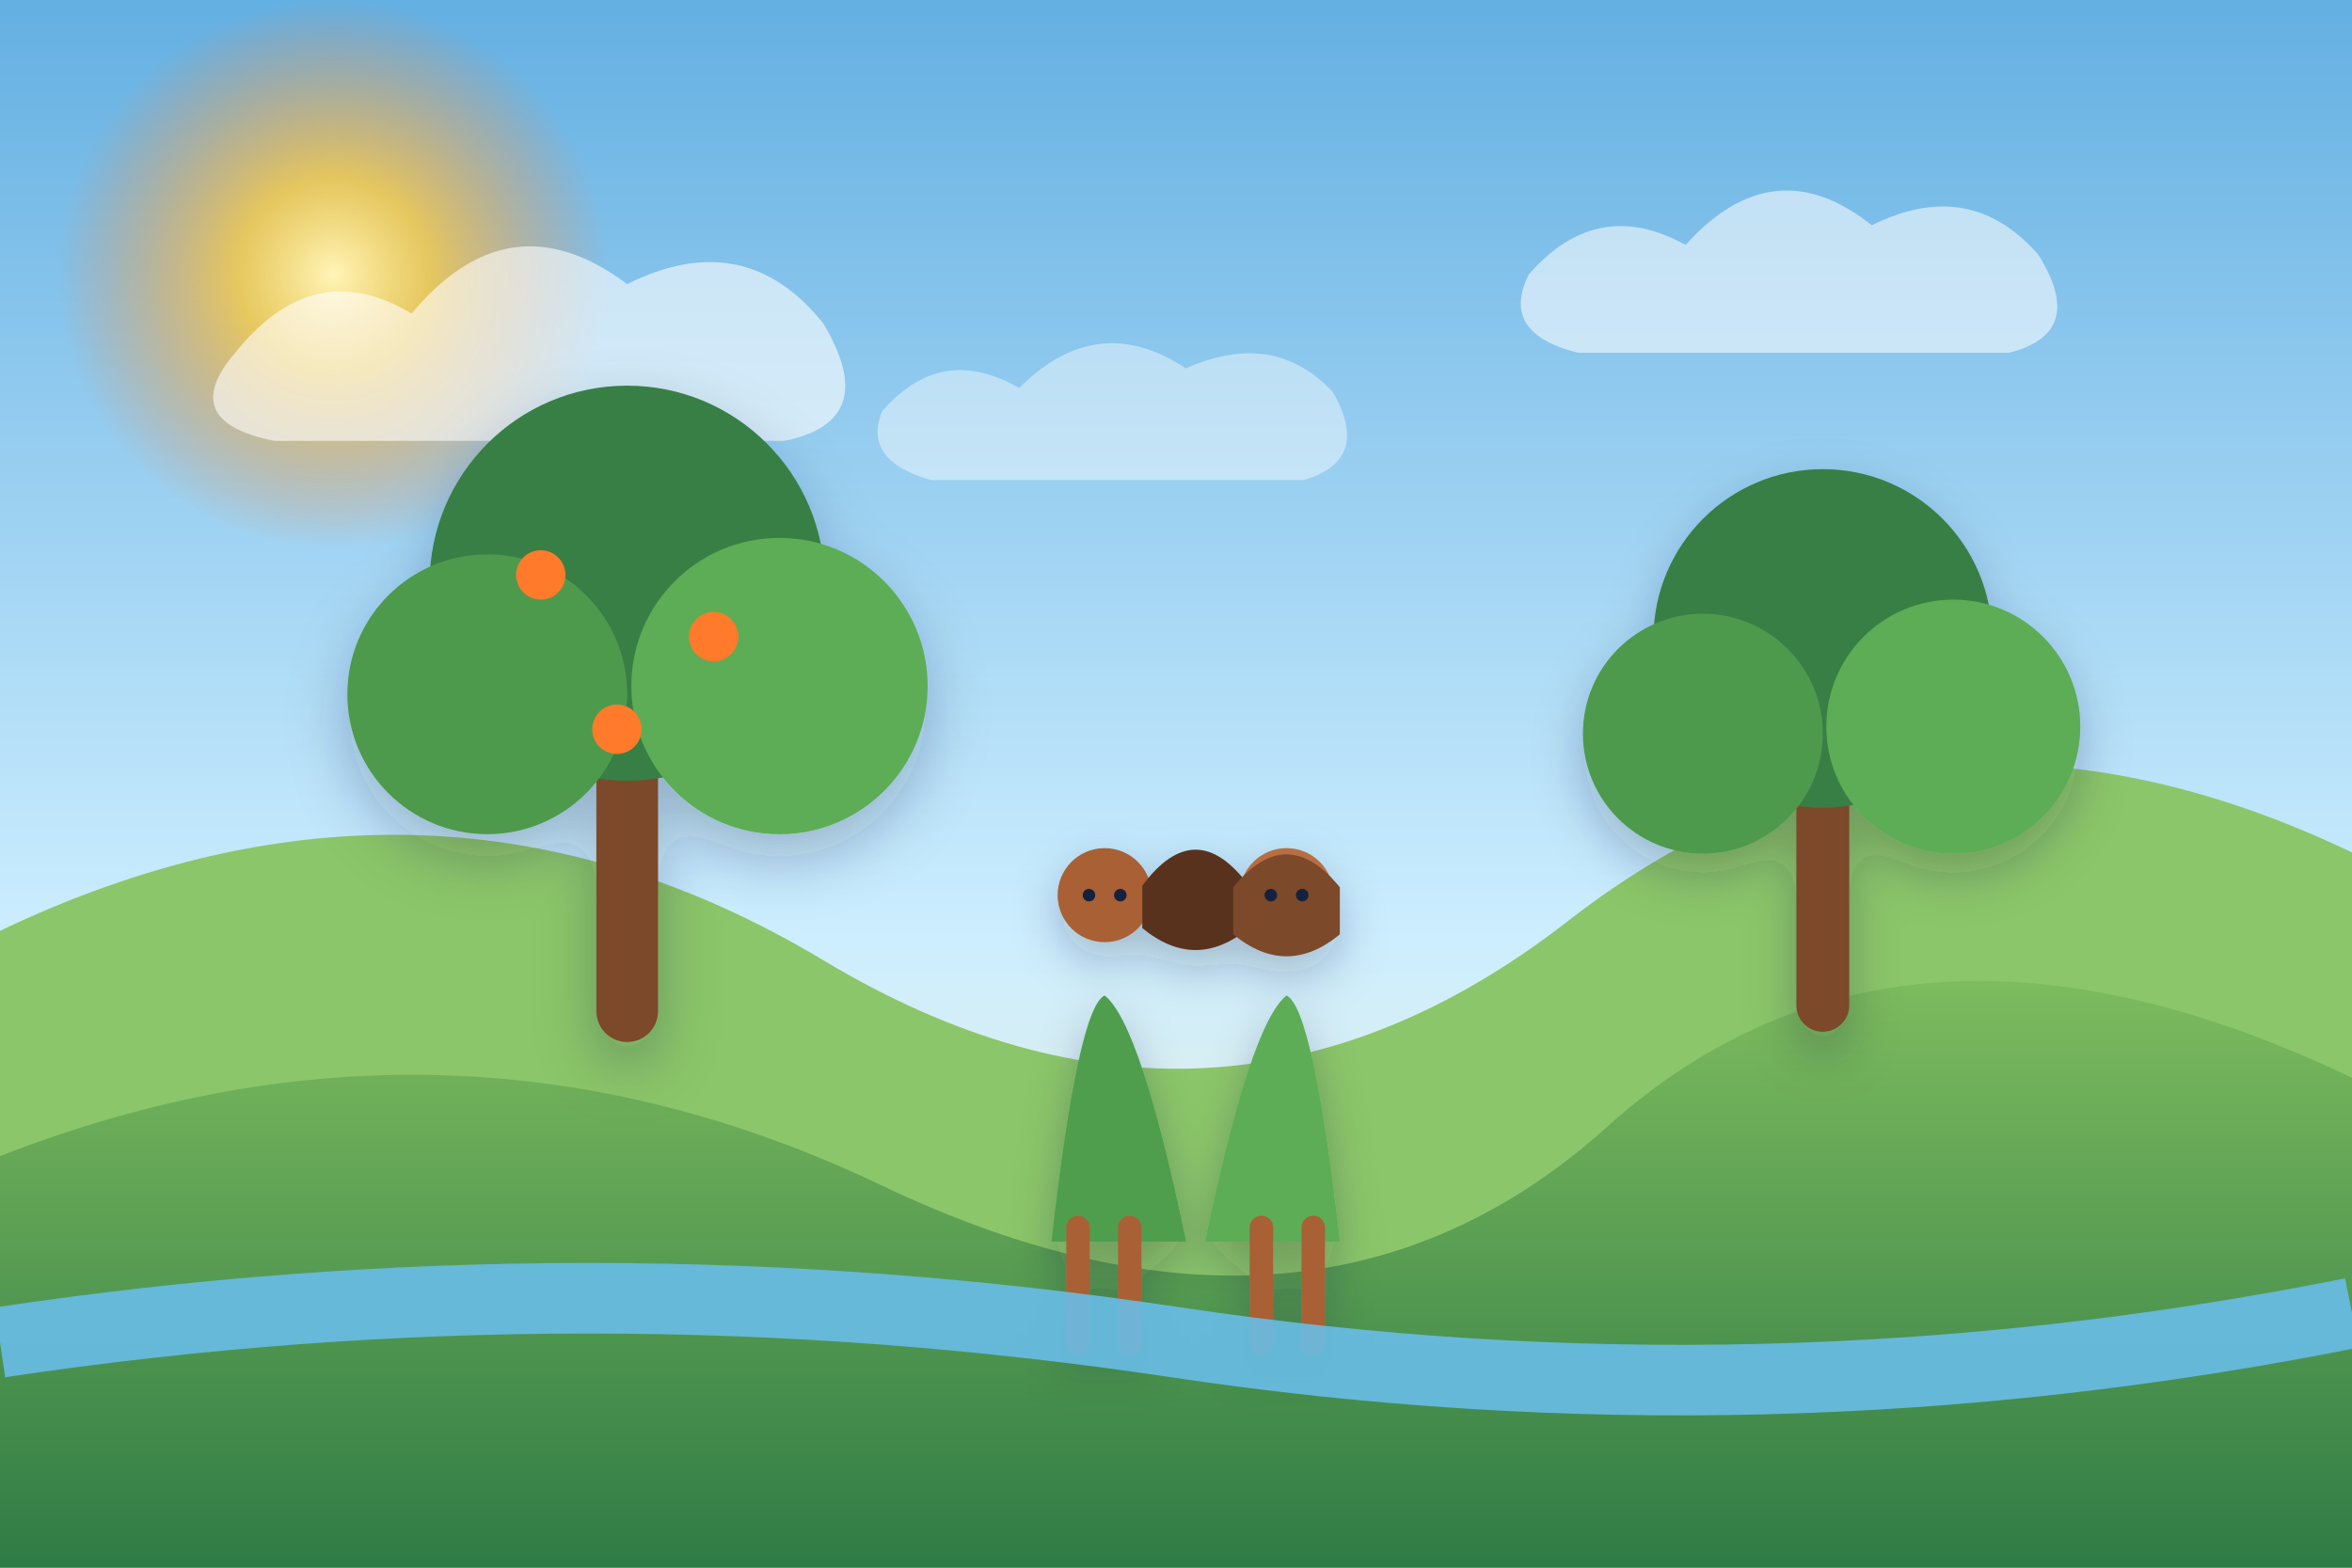
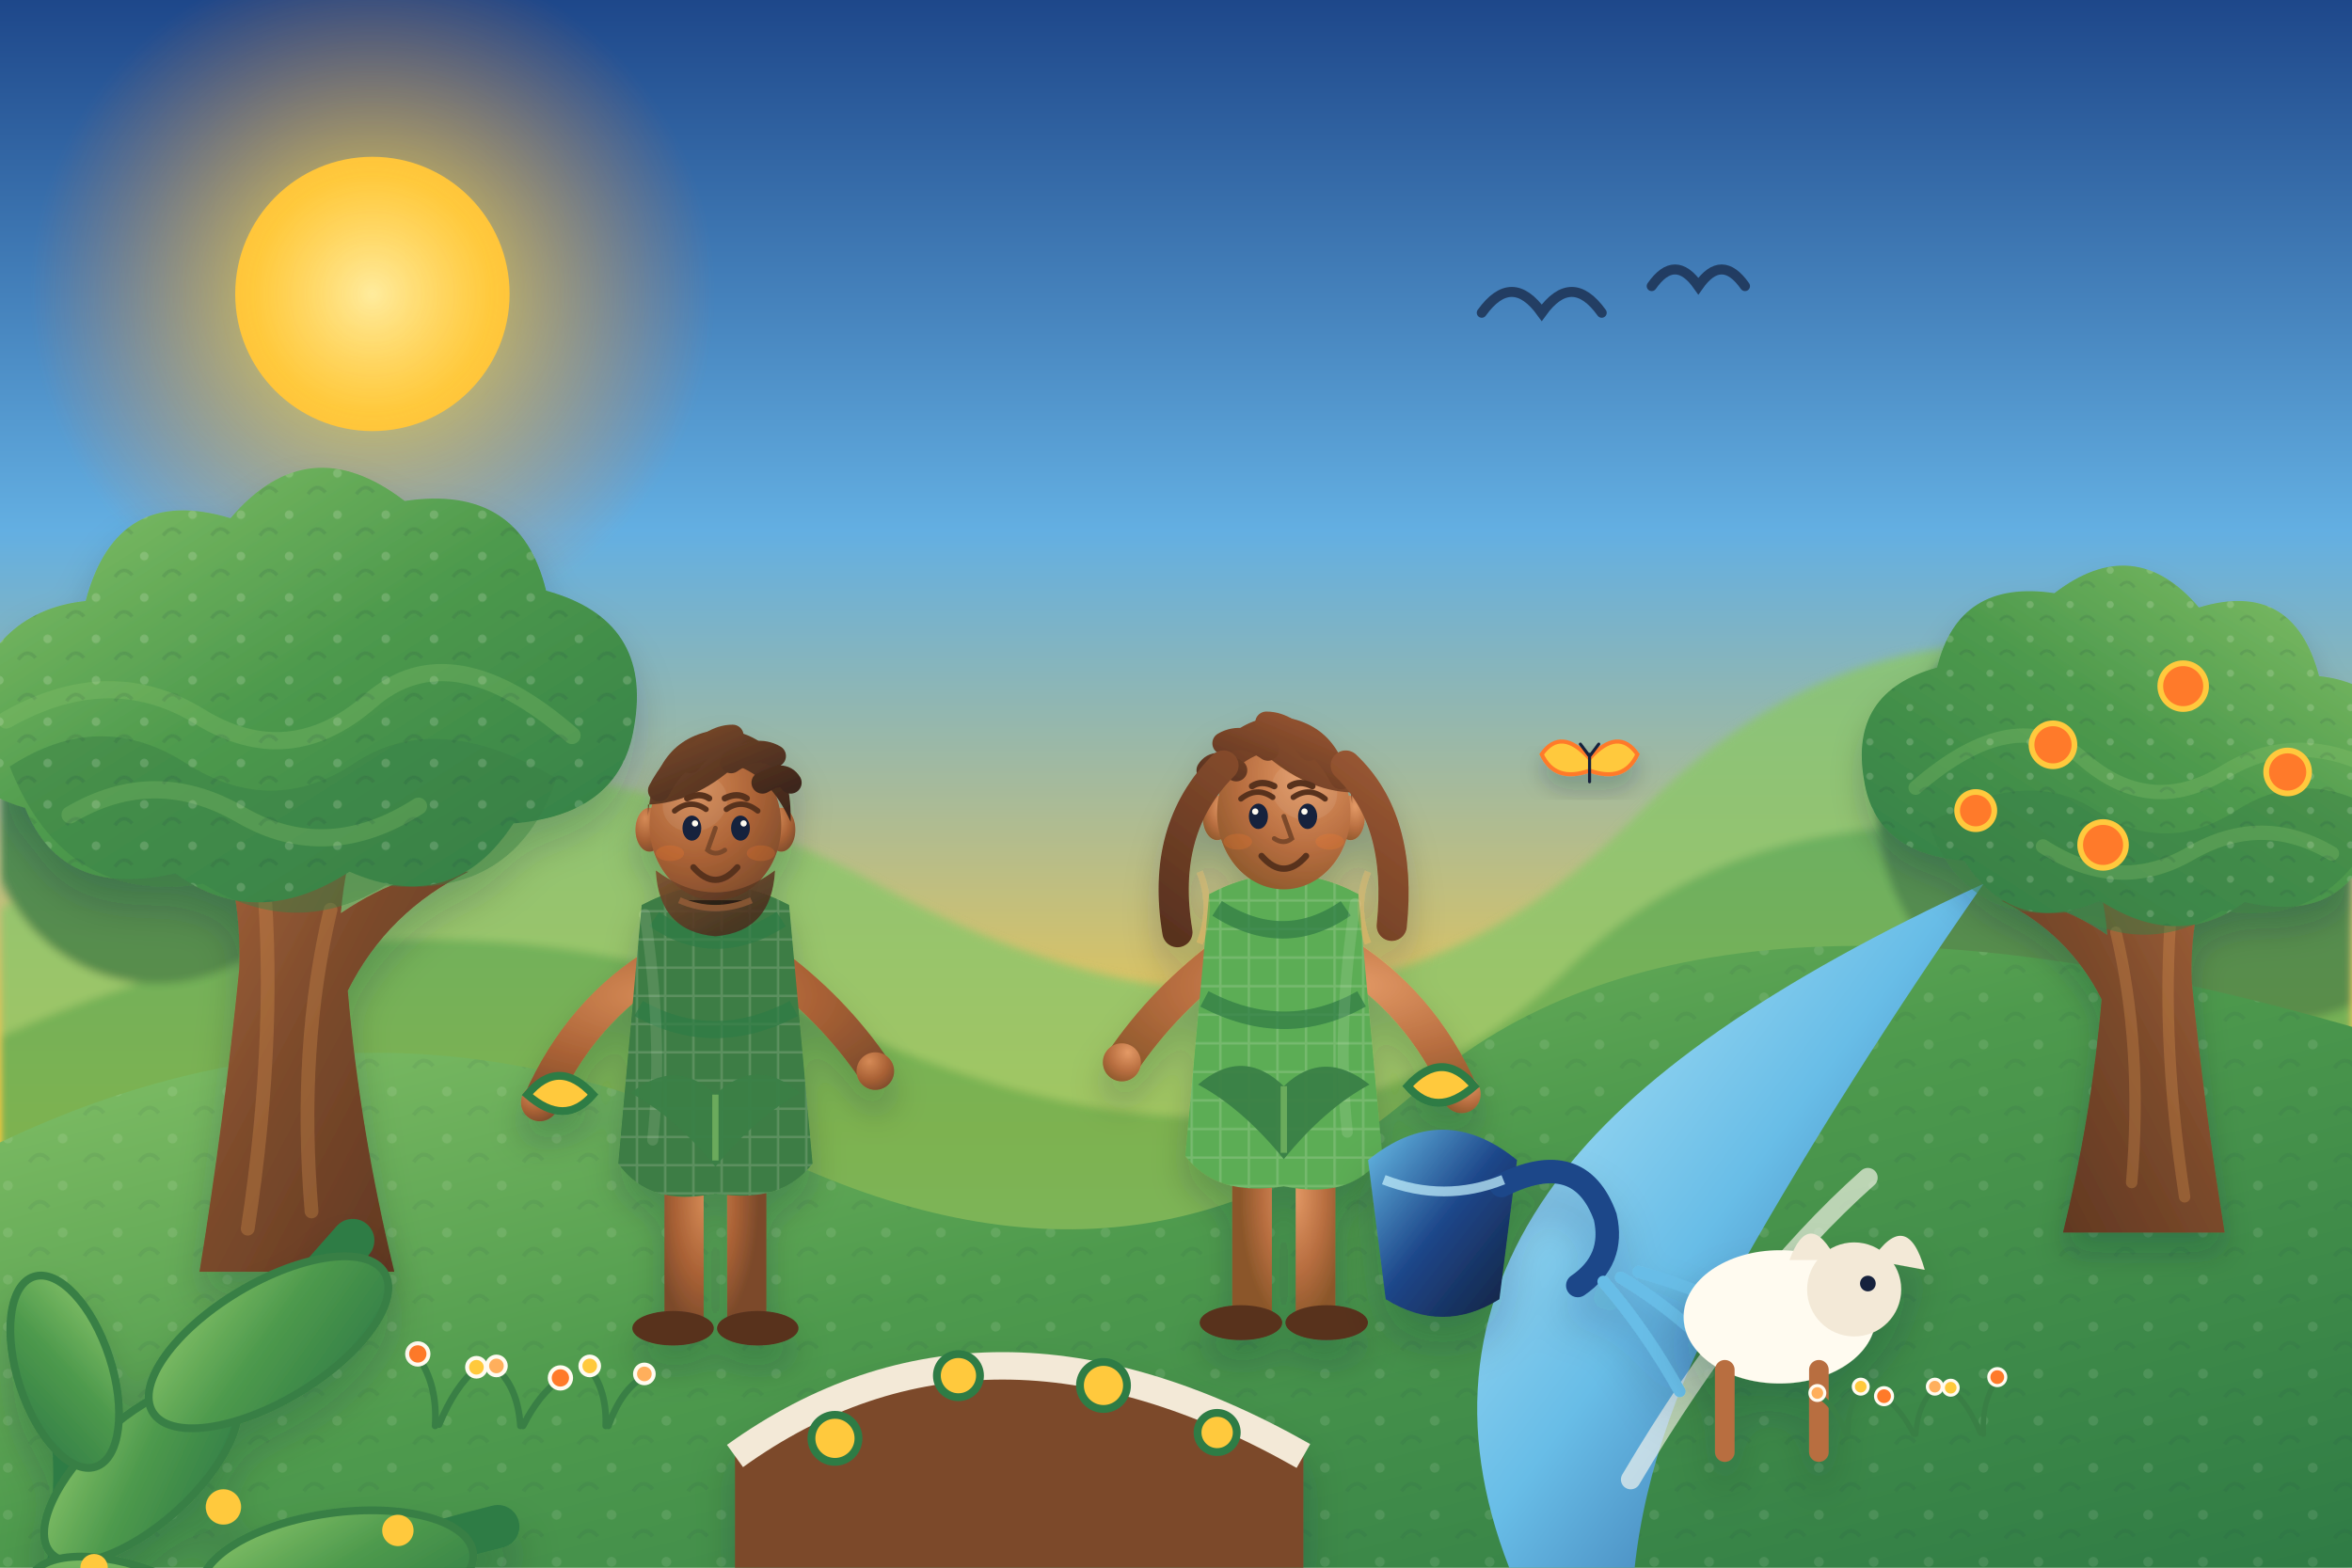
- <svg xmlns="http://www.w3.org/2000/svg" width="1200" height="800" viewBox="0 0 1200 800" role="img" aria-label="Adão e Eva cuidando do jardim do Éden">
+ <svg xmlns="http://www.w3.org/2000/svg" width="1200" height="800" viewBox="0 0 1200 800" role="img" aria-label="Adão planta e Eva cuida das flores em um Éden cheio de animais, água e vida">
  <defs>
    <linearGradient id="creamLight" x1="0" y1="0" x2="0" y2="1">
      <stop stop-color="#FFFBF0" />
      <stop offset="1" stop-color="#F3E9D7" />
    </linearGradient>
    <linearGradient id="daySky" x1="0" y1="0" x2="0" y2="1">
      <stop stop-color="#63AFE2" />
      <stop offset=".6" stop-color="#CDEEFF" />
      <stop offset="1" stop-color="#FFF1C7" />
    </linearGradient>
    <linearGradient id="morningSky" x1="0" y1="0" x2="0" y2="1">
      <stop stop-color="#4B779A" />
      <stop offset=".4" stop-color="#F7A064" />
      <stop offset=".8" stop-color="#FCE0B0" />
      <stop offset="1" stop-color="#FFF5D6" />
    </linearGradient>
    <linearGradient id="sunsetSky" x1="0" y1="0" x2="0" y2="1">
      <stop stop-color="#14213D" />
      <stop offset=".35" stop-color="#1D4689" />
      <stop offset=".65" stop-color="#FF7A29" />
      <stop offset="1" stop-color="#FFC93C" />
    </linearGradient>
    <linearGradient id="nightSky" x1="0" y1="0" x2="0" y2="1">
      <stop stop-color="#07152F" />
      <stop offset=".6" stop-color="#14213D" />
      <stop offset="1" stop-color="#1D4689" />
    </linearGradient>
    <linearGradient id="stormSky" x1="0" y1="0" x2="0" y2="1">
      <stop stop-color="#121D2B" />
      <stop offset=".5" stop-color="#2D3E52" />
      <stop offset="1" stop-color="#4B627D" />
    </linearGradient>
    <linearGradient id="water" x1="0" y1="0" x2="1" y2="1">
      <stop stop-color="#2C78BD" />
      <stop offset=".55" stop-color="#68BDE7" />
      <stop offset="1" stop-color="#BDEBFA" />
    </linearGradient>
    <linearGradient id="oceanDeep" x1="0" y1="0" x2="0" y2="1">
      <stop stop-color="#08182B" />
      <stop offset=".5" stop-color="#133E6E" />
      <stop offset="1" stop-color="#246CA8" />
    </linearGradient>
    <linearGradient id="seaWall" x1="0" y1="0" x2="1" y2="0">
      <stop stop-color="#1D659E" stop-opacity=".92" />
      <stop offset=".5" stop-color="#4FA6DF" stop-opacity=".85" />
      <stop offset="1" stop-color="#82D2F5" stop-opacity=".95" />
    </linearGradient>
    <linearGradient id="garden" x1="0" y1="0" x2="0" y2="1">
      <stop stop-color="#7DBB5E" />
      <stop offset="1" stop-color="#2F7B45" />
    </linearGradient>
    <linearGradient id="hills" x1="0" y1="0" x2="0" y2="1">
      <stop stop-color="#94CD6E" />
      <stop offset=".6" stop-color="#55A14A" />
      <stop offset="1" stop-color="#2C6E38" />
    </linearGradient>
    <linearGradient id="desert" x1="0" y1="0" x2="0" y2="1">
      <stop stop-color="#F5DB99" />
      <stop offset=".65" stop-color="#DFB35A" />
      <stop offset="1" stop-color="#A87A2A" />
    </linearGradient>
    <linearGradient id="sandDune" x1="0" y1="0" x2="0" y2="1">
      <stop stop-color="#FCEAB3" />
      <stop offset="1" stop-color="#E2B868" />
    </linearGradient>
    <linearGradient id="palaceWall" x1="0" y1="0" x2="0" y2="1">
      <stop stop-color="#FFF7E3" />
      <stop offset=".7" stop-color="#E8D5B0" />
      <stop offset="1" stop-color="#CBB184" />
    </linearGradient>
    <linearGradient id="palaceGold" x1="0" y1="0" x2="1" y2="1">
      <stop stop-color="#FFF0A0" />
      <stop offset=".5" stop-color="#FFC93C" />
      <stop offset="1" stop-color="#EBA317" />
    </linearGradient>
    <linearGradient id="woodArk" x1="0" y1="0" x2="0" y2="1">
      <stop stop-color="#8B572A" />
      <stop offset=".5" stop-color="#6F3F19" />
      <stop offset="1" stop-color="#4A260B" />
    </linearGradient>
    <linearGradient id="stoneDen" x1="0" y1="0" x2="0" y2="1">
      <stop stop-color="#283547" />
      <stop offset=".6" stop-color="#182332" />
      <stop offset="1" stop-color="#0E1622" />
    </linearGradient>
    <linearGradient id="fireCol" x1="0" y1="1" x2="0" y2="0">
      <stop stop-color="#FF4500" />
      <stop offset=".4" stop-color="#FF7A29" />
      <stop offset=".8" stop-color="#FFC93C" />
      <stop offset="1" stop-color="#FFF9D6" />
    </linearGradient>
    <radialGradient id="divineLight">
      <stop stop-color="#FFFDE0" stop-opacity=".96" />
      <stop offset=".45" stop-color="#FFC93C" stop-opacity=".42" />
      <stop offset="1" stop-color="#FFC93C" stop-opacity="0" />
    </radialGradient>
    <radialGradient id="angelGlow">
      <stop stop-color="#FFFFFF" stop-opacity=".98" />
      <stop offset=".4" stop-color="#FFE885" stop-opacity=".55" />
      <stop offset="1" stop-color="#FFE885" stop-opacity="0" />
    </radialGradient>
    <radialGradient id="sunGlow">
      <stop stop-color="#FFF5B8" stop-opacity="1" />
      <stop offset=".35" stop-color="#FFC93C" stop-opacity=".8" />
      <stop offset="1" stop-color="#FF7A29" stop-opacity="0" />
    </radialGradient>
    <filter id="softShadow" x="-30%" y="-30%" width="160%" height="180%">
      <feDropShadow dx="0" dy="12" stdDeviation="14" flood-color="#14213D" flood-opacity=".25" />
    </filter>
    <filter id="cardShadow" x="-20%" y="-20%" width="140%" height="150%">
      <feDropShadow dx="0" dy="6" stdDeviation="8" flood-color="#0B1830" flood-opacity=".18" />
    </filter>
    <filter id="glow" x="-80%" y="-80%" width="260%" height="260%">
      <feGaussianBlur stdDeviation="10" result="blur" />
      <feMerge>
        <feMergeNode in="blur" />
        <feMergeNode in="SourceGraphic" />
      </feMerge>
    </filter>
    <filter id="strongGlow" x="-100%" y="-100%" width="300%" height="300%">
      <feGaussianBlur stdDeviation="18" result="blur" />
      <feMerge>
        <feMergeNode in="blur" />
        <feMergeNode in="SourceGraphic" />
      </feMerge>
    </filter>
  </defs>
-   <rect width="1200" height="800" fill="url(#daySky)" />
-   <circle cx="170" cy="140" r="140" fill="url(#sunGlow)" />
-   <g opacity=".85">
-     <path d="M120 180 q40 -50 90 -20 q50 -60 110 -15 q60 -30 100 20 q30 50 -20 60 h-260 q-50 -10 -20 -45z" fill="#FFFFFF" opacity=".7" />
-     <path d="M780 140 q35 -40 80 -15 q45 -50 95 -10 q50 -25 85 15 q25 40 -15 50 h-220 q-40 -10 -25 -40z" fill="#FFFFFF" opacity=".65" />
-     <path d="M450 210 q30 -35 70 -12 q40 -40 85 -10 q45 -20 75 12 q20 35 -15 45 h-190 q-35 -10 -25 -35z" fill="#FFFFFF" opacity=".5" />
-   </g>
-   <path d="M0 475Q220 370 420 490T800 470T1200 435V800H0z" fill="#8BC66A" />
-   <path d="M0 590Q230 500 450 605T820 575T1200 550V800H0z" fill="url(#garden)" />
-   <g transform="translate(320 285) scale(1.05)" filter="url(#softShadow)">
-     <path d="M0 220V40" stroke="#7B4A2B" stroke-width="30" stroke-linecap="round" />
-     <circle cx="0" cy="12" r="96" fill="#397F45" />
-     <circle cx="-68" cy="66" r="68" fill="#4E9A4D" />
-     <circle cx="74" cy="62" r="72" fill="#5CAD55" />
-     <g fill="#FF7A29">
-       <circle cx="-42" cy="8" r="12" />
-       <circle cx="42" cy="38" r="12" />
-       <circle cx="-5" cy="83" r="12" />
-     </g>
-   </g>
-   <g transform="translate(930 315) scale(0.9)" filter="url(#softShadow)">
-     <path d="M0 220V40" stroke="#7B4A2B" stroke-width="30" stroke-linecap="round" />
-     <circle cx="0" cy="12" r="96" fill="#397F45" />
-     <circle cx="-68" cy="66" r="68" fill="#4E9A4D" />
-     <circle cx="74" cy="62" r="72" fill="#5CAD55" />
-   </g>
-   <g transform="translate(610 500) scale(0.8)" filter="url(#softShadow)">
-     <circle cx="-58" cy="-54" r="30" fill="#A96135" />
-     <circle cx="58" cy="-54" r="30" fill="#B86E40" />
-     <path d="M-34-60q34-46 68 0v27q-34 28-68 0z" fill="#59321F" />
-     <path d="M24-59q34-42 68 0v30q-34 28-68 0z" fill="#7B4A2B" />
-     <circle cx="-68" cy="-54" r="4" fill="#14213D" />
-     <circle cx="-48" cy="-54" r="4" fill="#14213D" />
-     <circle cx="48" cy="-54" r="4" fill="#14213D" />
-     <circle cx="68" cy="-54" r="4" fill="#14213D" />
-     <path d="M-92 167Q-75 18-58 10Q-35 28-6 167z" fill="#4F9E4E" />
-     <path d="M6 167Q35 28 58 10q17 8 34 157z" fill="#5CAD55" />
-     <path d="M-75 158v74M-42 158v74M42 158v74M75 158v74" stroke="#A96135" stroke-width="15" stroke-linecap="round" />
-   </g>
-   <path d="M0 685Q300 640 600 685T1200 670" fill="none" stroke="#68BDE7" stroke-width="36" opacity=".9" />
+   <defs>
+     <linearGradient id="edenDawn" x1="0" y1="0" x2="0" y2="1">
+       <stop stop-color="#1D4689" />
+       <stop offset=".34" stop-color="#63AFE2" />
+       <stop offset=".72" stop-color="#FFC93C" />
+       <stop offset="1" stop-color="#FFFBF0" />
+     </linearGradient>
+     <linearGradient id="edenEvening" x1="0" y1="0" x2="0" y2="1">
+       <stop stop-color="#14213D" />
+       <stop offset=".38" stop-color="#1D4689" />
+       <stop offset=".76" stop-color="#FF7A29" />
+       <stop offset="1" stop-color="#FFC93C" />
+     </linearGradient>
+     <linearGradient id="edenLeaf" x1="0" y1="0" x2="1" y2="1">
+       <stop stop-color="#8BC66A" />
+       <stop offset=".48" stop-color="#4E9A4D" />
+       <stop offset="1" stop-color="#2F7B45" />
+     </linearGradient>
+     <linearGradient id="edenBark" x1="0" y1="0" x2="1" y2="1">
+       <stop stop-color="#B86E40" />
+       <stop offset=".52" stop-color="#7B4A2B" />
+       <stop offset="1" stop-color="#59321F" />
+     </linearGradient>
+     <linearGradient id="edenRiver" x1="0" y1="0" x2="1" y2="1">
+       <stop stop-color="#BDEBFA" />
+       <stop offset=".48" stop-color="#68BDE7" />
+       <stop offset="1" stop-color="#1D4689" />
+     </linearGradient>
+     <linearGradient id="wovenAmber" x1="0" y1="0" x2="1" y2="1">
+       <stop stop-color="#FFC93C" />
+       <stop offset=".52" stop-color="#FF7A29" />
+       <stop offset="1" stop-color="#B86E40" />
+     </linearGradient>
+     <linearGradient id="wovenBlue" x1="0" y1="0" x2="1" y2="1">
+       <stop stop-color="#68BDE7" />
+       <stop offset=".5" stop-color="#1D4689" />
+       <stop offset="1" stop-color="#14213D" />
+     </linearGradient>
+     <radialGradient id="skinAdam" cx=".34" cy=".24" r=".85">
+       <stop stop-color="#D58A56" />
+       <stop offset=".58" stop-color="#A96135" />
+       <stop offset="1" stop-color="#7B4A2B" />
+     </radialGradient>
+     <radialGradient id="skinEva" cx=".34" cy=".24" r=".85">
+       <stop stop-color="#E49A66" />
+       <stop offset=".58" stop-color="#B86E40" />
+       <stop offset="1" stop-color="#8B572A" />
+     </radialGradient>
+     <linearGradient id="hairAdam" x1="0" y1="0" x2="1" y2="1">
+       <stop stop-color="#7B4A2B" />
+       <stop offset="1" stop-color="#3C251B" />
+     </linearGradient>
+     <linearGradient id="hairEva" x1="0" y1="0" x2="1" y2="1">
+       <stop stop-color="#9A5732" />
+       <stop offset="1" stop-color="#59321F" />
+     </linearGradient>
+     <linearGradient id="meadowPaint" x1="0" y1="0" x2="1" y2="1">
+       <stop stop-color="#8BC66A" />
+       <stop offset=".47" stop-color="#5CAD55" />
+       <stop offset="1" stop-color="#397F45" />
+     </linearGradient>
+     <pattern id="leafSpeckle" width="28" height="24" patternUnits="userSpaceOnUse">
+       <circle cx="4" cy="5" r="2.5" fill="#FFFBF0" opacity=".18" />
+       <path d="M15 17q5-7 10-1" fill="none" stroke="#14213D" stroke-width="2" opacity=".11" />
+     </pattern>
+     <pattern id="earthSpeckle" width="34" height="28" patternUnits="userSpaceOnUse">
+       <circle cx="8" cy="8" r="2" fill="#59321F" opacity=".18" />
+       <circle cx="26" cy="20" r="1.5" fill="#FFFBF0" opacity=".2" />
+       <path d="M12 23l8-5" stroke="#7B4A2B" stroke-width="2" opacity=".16" />
+     </pattern>
+     <pattern id="clothWeave" width="18" height="18" patternUnits="userSpaceOnUse">
+       <path d="M0 4h18M4 0v18" stroke="#FFFBF0" stroke-width="1.5" opacity=".16" />
+     </pattern>
+     <filter id="edenDepth" x="-25%" y="-25%" width="150%" height="170%">
+       <feDropShadow dx="0" dy="14" stdDeviation="11" flood-color="#14213D" flood-opacity=".22" />
+     </filter>
+     <filter id="farBlur" x="-20%" y="-20%" width="140%" height="140%">
+       <feGaussianBlur stdDeviation="2.4" />
+     </filter>
+     <filter id="watercolorGlow" x="-30%" y="-30%" width="160%" height="160%">
+       <feGaussianBlur stdDeviation="7" />
+     </filter>
+   </defs>
+   <rect width="1200" height="800" fill="url(#edenDawn)" />
+   <circle cx="190" cy="150" r="70" fill="#FFC93C" />
+   <circle cx="190" cy="150" r="175" fill="url(#sunGlow)" opacity=".78" />
+   <g transform="translate(756 146) scale(0.85)" fill="none" stroke="#14213D" stroke-width="6" stroke-linecap="round" opacity=".7">
+     <path d="M0 16q18-25 36 0q18-25 36 0M102 0q14-20 28 0q14-20 28 0" />
+   </g>
+   <g filter="url(#farBlur)" opacity=".8">
+     <path d="M0 464Q220 328 449 452T835 416T1200 390V800H0z" fill="#8BC66A" />
+     <path d="M0 529Q215 430 440 528T800 494T1200 470V800H0z" fill="#5CAD55" />
+     <g fill="#397F45">
+       <circle cx="80" cy="416" r="86" />
+       <circle cx="1062" cy="414" r="104" />
+       <circle cx="1164" cy="438" r="83" />
+     </g>
+   </g>
+   <path d="M0 583Q195 490 388 586T725 555T1200 524V800H0z" fill="url(#edenLeaf)" />
+   <path d="M0 583Q195 490 388 586T725 555T1200 524V800H0z" fill="url(#leafSpeckle)" opacity=".55" />
+   <path d="M770 800q-42-108 24-197q57-78 218-152q-69 99-123 194q-47 81-55 155z" fill="url(#edenRiver)" />
+   <path d="M832 755q58-98 121-154" fill="none" stroke="#FFFBF0" stroke-width="10" opacity=".63" stroke-linecap="round" />
+   <g transform="translate(144 385) scale(0.88 0.88)" filter="url(#edenDepth)">
+     <path d="M-48 300Q-34 214-25 125Q-22 57-62-8Q-15 6 5 56Q27 10 78-26Q39 30 34 92Q74 65 108 68Q61 91 38 137Q45 218 65 300z" fill="url(#edenBark)" />
+     <path d="M-20 275q18-118 8-216M17 265q-8-95 11-175" fill="none" stroke="#FFAF5C" stroke-width="8" opacity=".23" stroke-linecap="round" />
+     <g fill="url(#edenLeaf)">
+       <path d="M-185-18q14-65 71-71q18-68 84-48q45-53 101-10q67-10 82 52q62 17 51 79q-8 51-70 56q-35 54-95 28q-54 35-101 1q-66 15-87-38q-43-12-36-49z" />
+       <path d="M-158 7q52-34 102-2t98 0t117 9q-24 70-99 62q-52 32-106-1q-80 13-112-68z" fill="#397F45" opacity=".48" />
+     </g>
+     <path d="M-160-20q60-34 112-2t99-9t117 20M-123 35q49-29 99 0t103-5" fill="none" stroke="#8BC66A" stroke-width="10" opacity=".28" stroke-linecap="round" />
+     <path d="M-185-18q14-65 71-71q18-68 84-48q45-53 101-10q67-10 82 52q62 17 51 79q-8 51-70 56q-35 54-95 28q-54 35-101 1q-66 15-87-38q-43-12-36-49z" fill="url(#leafSpeckle)" opacity=".9" />
+   </g>
+   <g transform="translate(1100 410) scale(-0.73 0.73)" filter="url(#edenDepth)">
+     <path d="M-48 300Q-34 214-25 125Q-22 57-62-8Q-15 6 5 56Q27 10 78-26Q39 30 34 92Q74 65 108 68Q61 91 38 137Q45 218 65 300z" fill="url(#edenBark)" />
+     <path d="M-20 275q18-118 8-216M17 265q-8-95 11-175" fill="none" stroke="#FFAF5C" stroke-width="8" opacity=".23" stroke-linecap="round" />
+     <g fill="url(#edenLeaf)">
+       <path d="M-185-18q14-65 71-71q18-68 84-48q45-53 101-10q67-10 82 52q62 17 51 79q-8 51-70 56q-35 54-95 28q-54 35-101 1q-66 15-87-38q-43-12-36-49z" />
+       <path d="M-158 7q52-34 102-2t98 0t117 9q-24 70-99 62q-52 32-106-1q-80 13-112-68z" fill="#397F45" opacity=".48" />
+     </g>
+     <path d="M-160-20q60-34 112-2t99-9t117 20M-123 35q49-29 99 0t103-5" fill="none" stroke="#8BC66A" stroke-width="10" opacity=".28" stroke-linecap="round" />
+     <path d="M-185-18q14-65 71-71q18-68 84-48q45-53 101-10q67-10 82 52q62 17 51 79q-8 51-70 56q-35 54-95 28q-54 35-101 1q-66 15-87-38q-43-12-36-49z" fill="url(#leafSpeckle)" opacity=".9" />
+     <g fill="#FF7A29" stroke="#FFC93C" stroke-width="4">
+       <circle cx="-92" cy="-22" r="15" />
+       <circle cx="-19" cy="-82" r="16" />
+       <circle cx="72" cy="-41" r="15" />
+       <circle cx="37" cy="29" r="16" />
+       <circle cx="126" cy="5" r="13" />
+     </g>
+   </g>
+   <g transform="translate(520 681)" filter="url(#edenDepth)">
+     <path d="M-145 62q128-92 290 0v57h-290z" fill="#7B4A2B" />
+     <path d="M-145 62q128-92 290 0" fill="none" stroke="#F3E9D7" stroke-width="14" />
+     <g fill="#FFC93C" stroke="#2F7B45" stroke-width="4">
+       <circle cx="-94" cy="53" r="12" />
+       <circle cx="-31" cy="21" r="11" />
+       <circle cx="43" cy="26" r="12" />
+       <circle cx="101" cy="50" r="10" />
+     </g>
+   </g>
+   <g transform="translate(365 505) scale(0.8 0.8)" filter="url(#edenDepth)">
+     <path d="M-20 112v98M20 112v98" fill="none" stroke="url(#skinAdam)" stroke-width="25" stroke-linecap="round" />
+     <ellipse cx="-27" cy="216" rx="26" ry="11" fill="#59321F" />
+     <ellipse cx="27" cy="216" rx="26" ry="11" fill="#59321F" />
+     <path d="M-34-18Q-86 13-112 72M34-18Q75 12 102 52" fill="none" stroke="url(#skinAdam)" stroke-width="22" stroke-linecap="round" />
+     <circle cx="-112" cy="72" r="12" fill="url(#skinAdam)" />
+     <circle cx="102" cy="52" r="12" fill="url(#skinAdam)" />
+     <path d="M-47-54Q0-79 47-54L62 111Q42 137 0 130Q-42 139-62 111z" fill="#3D7D44" />
+     <path d="M-47-54Q0-79 47-54L62 111Q42 137 0 130Q-42 139-62 111z" fill="url(#clothWeave)" />
+     <path d="M-39-45Q0-18 42-45M-49 12q48 27 99 0" fill="none" stroke="#2F7B45" stroke-width="11" opacity=".72" />
+     <path d="M-45-48q12 79 5 144" fill="none" stroke="#FFFBF0" stroke-width="7" opacity=".12" stroke-linecap="round" />
+     <path d="M-54 66q29-23 54 1q26-25 54-1q-28 15-54 47q-26-32-54-47z" fill="#397F45" opacity=".94" />
+     <path d="M0 67v42" stroke="#8BC66A" stroke-width="4" opacity=".6" />
+     <g transform="scale(1 1)">
+       <ellipse cx="-42" cy="-102" rx="9" ry="14" fill="url(#skinAdam)" />
+       <ellipse cx="42" cy="-102" rx="9" ry="14" fill="url(#skinAdam)" />
+       <ellipse cx="0" cy="-105" rx="42" ry="48" fill="url(#skinAdam)" />
+       <ellipse cx="-13" cy="-119" rx="21" ry="18" fill="#FFFBF0" opacity=".08" transform="rotate(-22 -13 -119)" />
+       <path d="M-43-111q4-51 47-55q45 4 44 59q-13-29-35-36q-27 24-56 25z" fill="url(#hairAdam)" />
+       <path d="M-36-127q9-17 20-23M-16-145q13-17 27-17M10-145q16-11 28-4M30-132q13-8 18 0" fill="none" stroke="url(#hairAdam)" stroke-width="14" stroke-linecap="round" />
+       <path d="M-26-114q10-8 20-1M7-115q10-7 20 1" fill="none" stroke="#59321F" stroke-width="3.5" stroke-linecap="round" />
+       <ellipse cx="-15" cy="-103" rx="6" ry="8" fill="#14213D" />
+       <ellipse cx="16" cy="-103" rx="6" ry="8" fill="#14213D" />
+       <circle cx="-13" cy="-106" r="2" fill="#FFFBF0" />
+       <circle cx="18" cy="-106" r="2" fill="#FFFBF0" />
+       <path d="M0-103l-5 14q5 4 11 0" fill="none" stroke="#7B4A2B" stroke-width="3" stroke-linecap="round" />
+       <path d="M-18-122q8-4 14 0M6-122q8-4 14 0M-14-78q14 16 28 0" fill="none" stroke="#59321F" stroke-width="4" stroke-linecap="round" />
+       <ellipse cx="-29" cy="-87" rx="9" ry="5" fill="#FF7A29" opacity=".22" />
+       <ellipse cx="29" cy="-87" rx="9" ry="5" fill="#FF7A29" opacity=".22" />
+     </g>
+     <path d="M-38-76q38 28 76 0q-2 39-38 42q-36-3-38-42z" fill="url(#hairAdam)" opacity=".88" />
+     <path d="M-23-57q23 10 46 0" stroke="#B86E40" stroke-width="4" opacity=".5" />
+     <path d="M-120 67q20-24 42 0q-18 21-42 0z" fill="#FFC93C" stroke="#2F7B45" stroke-width="5" />
+   </g>
+   <g transform="translate(655 500) scale(-0.81 0.81)" filter="url(#edenDepth)">
+     <path d="M-20 112v98M20 112v98" fill="none" stroke="url(#skinEva)" stroke-width="25" stroke-linecap="round" />
+     <ellipse cx="-27" cy="216" rx="26" ry="11" fill="#59321F" />
+     <ellipse cx="27" cy="216" rx="26" ry="11" fill="#59321F" />
+     <path d="M-34-18Q-86 13-112 72M34-18Q75 12 102 52" fill="none" stroke="url(#skinEva)" stroke-width="22" stroke-linecap="round" />
+     <circle cx="-112" cy="72" r="12" fill="url(#skinEva)" />
+     <circle cx="102" cy="52" r="12" fill="url(#skinEva)" />
+     <path d="M-47-54Q0-79 47-54L62 111Q42 137 0 130Q-42 139-62 111z" fill="#5CAD55" />
+     <path d="M-47-54Q0-79 47-54L62 111Q42 137 0 130Q-42 139-62 111z" fill="url(#clothWeave)" />
+     <path d="M-39-45Q0-18 42-45M-49 12q48 27 99 0" fill="none" stroke="#2F7B45" stroke-width="11" opacity=".72" />
+     <path d="M-45-48q12 79 5 144" fill="none" stroke="#FFFBF0" stroke-width="7" opacity=".12" stroke-linecap="round" />
+     <path d="M-54 66q29-23 54 1q26-25 54-1q-28 15-54 47q-26-32-54-47z" fill="#397F45" opacity=".94" />
+     <path d="M0 67v42" stroke="#8BC66A" stroke-width="4" opacity=".6" />
+     <g transform="scale(1 1)">
+       <ellipse cx="-42" cy="-102" rx="9" ry="14" fill="url(#skinEva)" />
+       <ellipse cx="42" cy="-102" rx="9" ry="14" fill="url(#skinEva)" />
+       <ellipse cx="0" cy="-105" rx="42" ry="48" fill="url(#skinEva)" />
+       <ellipse cx="-13" cy="-119" rx="21" ry="18" fill="#FFFBF0" opacity=".08" transform="rotate(-22 -13 -119)" />
+       <path d="M-43-111q4-51 47-55q45 4 44 59q-13-29-35-36q-27 24-56 25z" fill="url(#hairEva)" />
+       <path d="M-36-127q9-17 20-23M-16-145q13-17 27-17M10-145q16-11 28-4M30-132q13-8 18 0" fill="none" stroke="url(#hairEva)" stroke-width="14" stroke-linecap="round" />
+       <path d="M-26-114q10-8 20-1M7-115q10-7 20 1" fill="none" stroke="#59321F" stroke-width="3.5" stroke-linecap="round" />
+       <ellipse cx="-15" cy="-103" rx="6" ry="8" fill="#14213D" />
+       <ellipse cx="16" cy="-103" rx="6" ry="8" fill="#14213D" />
+       <circle cx="-13" cy="-106" r="2" fill="#FFFBF0" />
+       <circle cx="18" cy="-106" r="2" fill="#FFFBF0" />
+       <path d="M0-103l-5 14q5 4 11 0" fill="none" stroke="#7B4A2B" stroke-width="3" stroke-linecap="round" />
+       <path d="M-18-122q8-4 14 0M6-122q8-4 14 0M-14-78q14 16 28 0" fill="none" stroke="#59321F" stroke-width="4" stroke-linecap="round" />
+       <ellipse cx="-29" cy="-87" rx="9" ry="5" fill="#FF7A29" opacity=".22" />
+       <ellipse cx="29" cy="-87" rx="9" ry="5" fill="#FF7A29" opacity=".22" />
+     </g>
+     <path d="M-39-135q-36 34-29 101M38-135q40 40 29 105" fill="none" stroke="url(#hairEva)" stroke-width="19" stroke-linecap="round" />
+     <path d="M-53-68q9 22 0 45M53-68q-9 22 0 45" fill="none" stroke="#FFAF5C" stroke-width="4" opacity=".2" />
+     <path d="M-120 67q20-24 42 0q-18 21-42 0z" fill="#FFC93C" stroke="#2F7B45" stroke-width="5" />
+   </g>
+   <g transform="translate(736 588)" filter="url(#edenDepth)">
+     <path d="M-38 4q38-31 76 0l-9 71q-29 18-58 0z" fill="url(#wovenBlue)" />
+     <path d="M30 17q40-20 53 16q5 22-14 35" fill="none" stroke="#1D4689" stroke-width="12" stroke-linecap="round" />
+     <path d="M-30 14q31 12 61 0" fill="none" stroke="#BDEBFA" stroke-width="5" opacity=".75" />
+     <path d="M82 66q21 24 39 56M91 64q30 18 55 45M100 61q35 10 65 26" fill="none" stroke="#68BDE7" stroke-width="6" stroke-linecap="round" />
+   </g>
+   <g transform="translate(908 648)" filter="url(#edenDepth)">
+     <ellipse cx="0" cy="24" rx="49" ry="34" fill="#FFFBF0" />
+     <circle cx="38" cy="10" r="24" fill="#F3E9D7" />
+     <path d="M47-5q18-27 27 5M29-5q-14-27-24 0" fill="#F3E9D7" />
+     <circle cx="45" cy="7" r="4" fill="#14213D" />
+     <path d="M-28 51v42M20 51v42" stroke="#B86E40" stroke-width="10" stroke-linecap="round" />
+   </g>
+   <g transform="translate(222 695) scale(0.68 0.68)">
+     <g fill="none" stroke="#397F45" stroke-width="5" stroke-linecap="round">
+       <path d="M0 48q2-31-13-52M3 47q12-29 28-42M64 48q-2-29-18-43M66 48q12-24 28-35M128 48q1-26-12-43M130 48q10-28 27-37" />
+     </g>
+     <g stroke="#FFFBF0" stroke-width="3">
+       <circle cx="-13" cy="-6" r="8" fill="#FF7A29" />
+       <circle cx="31" cy="4" r="7" fill="#FFC93C" />
+       <circle cx="46" cy="3" r="7" fill="#FFAF5C" />
+       <circle cx="94" cy="12" r="8" fill="#FF7A29" />
+       <circle cx="116" cy="3" r="7" fill="#FFC93C" />
+       <circle cx="157" cy="9" r="7" fill="#FFAF5C" />
+     </g>
+   </g>
+   <g transform="translate(1012 706) scale(-0.54 0.54)">
+     <g fill="none" stroke="#397F45" stroke-width="5" stroke-linecap="round">
+       <path d="M0 48q2-31-13-52M3 47q12-29 28-42M64 48q-2-29-18-43M66 48q12-24 28-35M128 48q1-26-12-43M130 48q10-28 27-37" />
+     </g>
+     <g stroke="#FFFBF0" stroke-width="3">
+       <circle cx="-13" cy="-6" r="8" fill="#FF7A29" />
+       <circle cx="31" cy="4" r="7" fill="#FFC93C" />
+       <circle cx="46" cy="3" r="7" fill="#FFAF5C" />
+       <circle cx="94" cy="12" r="8" fill="#FF7A29" />
+       <circle cx="116" cy="3" r="7" fill="#FFC93C" />
+       <circle cx="157" cy="9" r="7" fill="#FFAF5C" />
+     </g>
+   </g>
+   <g transform="translate(811 387) scale(-0.52 0.52)" filter="url(#edenDepth)">
+     <path d="M0 0q-28-31-47-4q13 28 47 16q34 12 47-16Q28-31 0 0z" fill="#FFC93C" stroke="#FF7A29" stroke-width="4" />
+     <path d="M0-4v27M0-2l-9-12M0-2l9-12" fill="none" stroke="#14213D" stroke-width="3" stroke-linecap="round" />
+   </g>
+   <g transform="translate(0 663) scale(1 1)" filter="url(#edenDepth)">
+     <path d="M0 180Q95 66 180-30M0 215Q136 145 254 116M18 210Q55 90 24 5" fill="none" stroke="#2F7B45" stroke-width="22" stroke-linecap="round" />
+     <g fill="url(#edenLeaf)" stroke="#397F45" stroke-width="4">
+       <ellipse cx="72" cy="88" rx="62" ry="27" transform="rotate(-42 72 88)" />
+       <ellipse cx="137" cy="22" rx="69" ry="30" transform="rotate(-31 137 22)" />
+       <ellipse cx="172" cy="139" rx="70" ry="30" transform="rotate(-8 172 139)" />
+       <ellipse cx="71" cy="165" rx="60" ry="27" transform="rotate(22 71 165)" />
+       <ellipse cx="33" cy="37" rx="51" ry="24" transform="rotate(72 33 37)" />
+     </g>
+     <g fill="#FFC93C">
+       <circle cx="114" cy="106" r="9" />
+       <circle cx="203" cy="118" r="8" />
+       <circle cx="48" cy="137" r="7" />
+     </g>
+   </g>
</svg>
